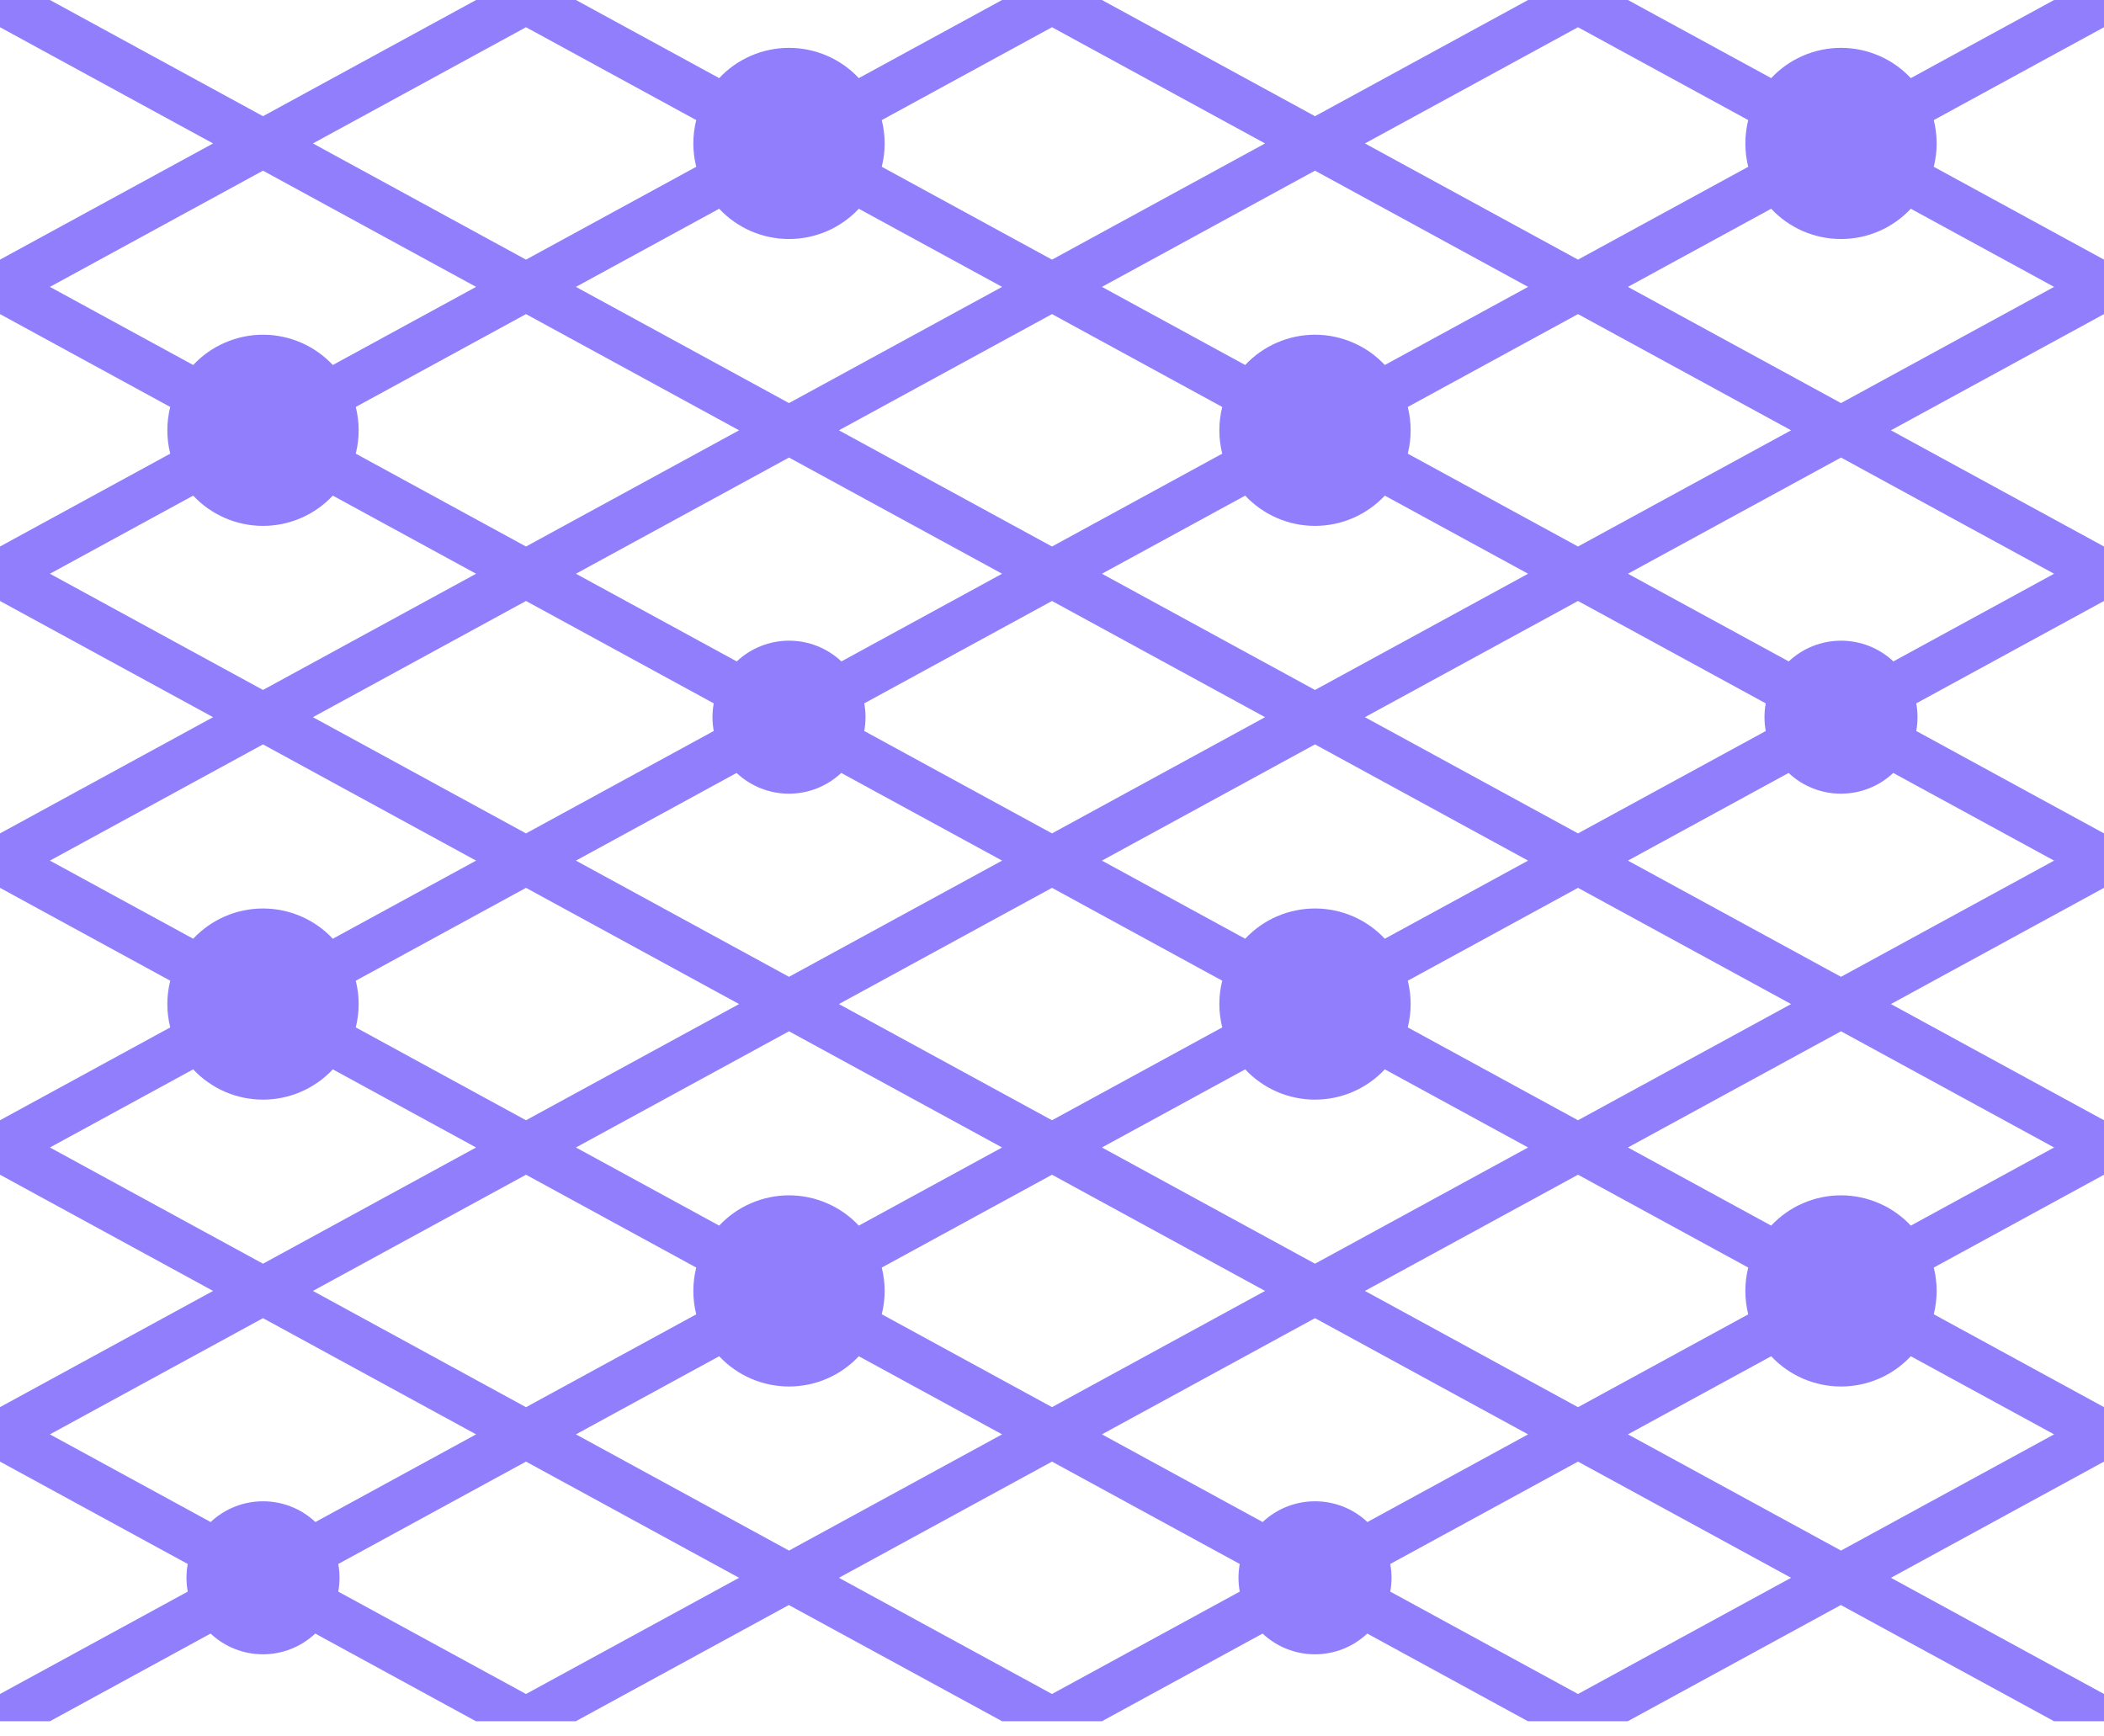
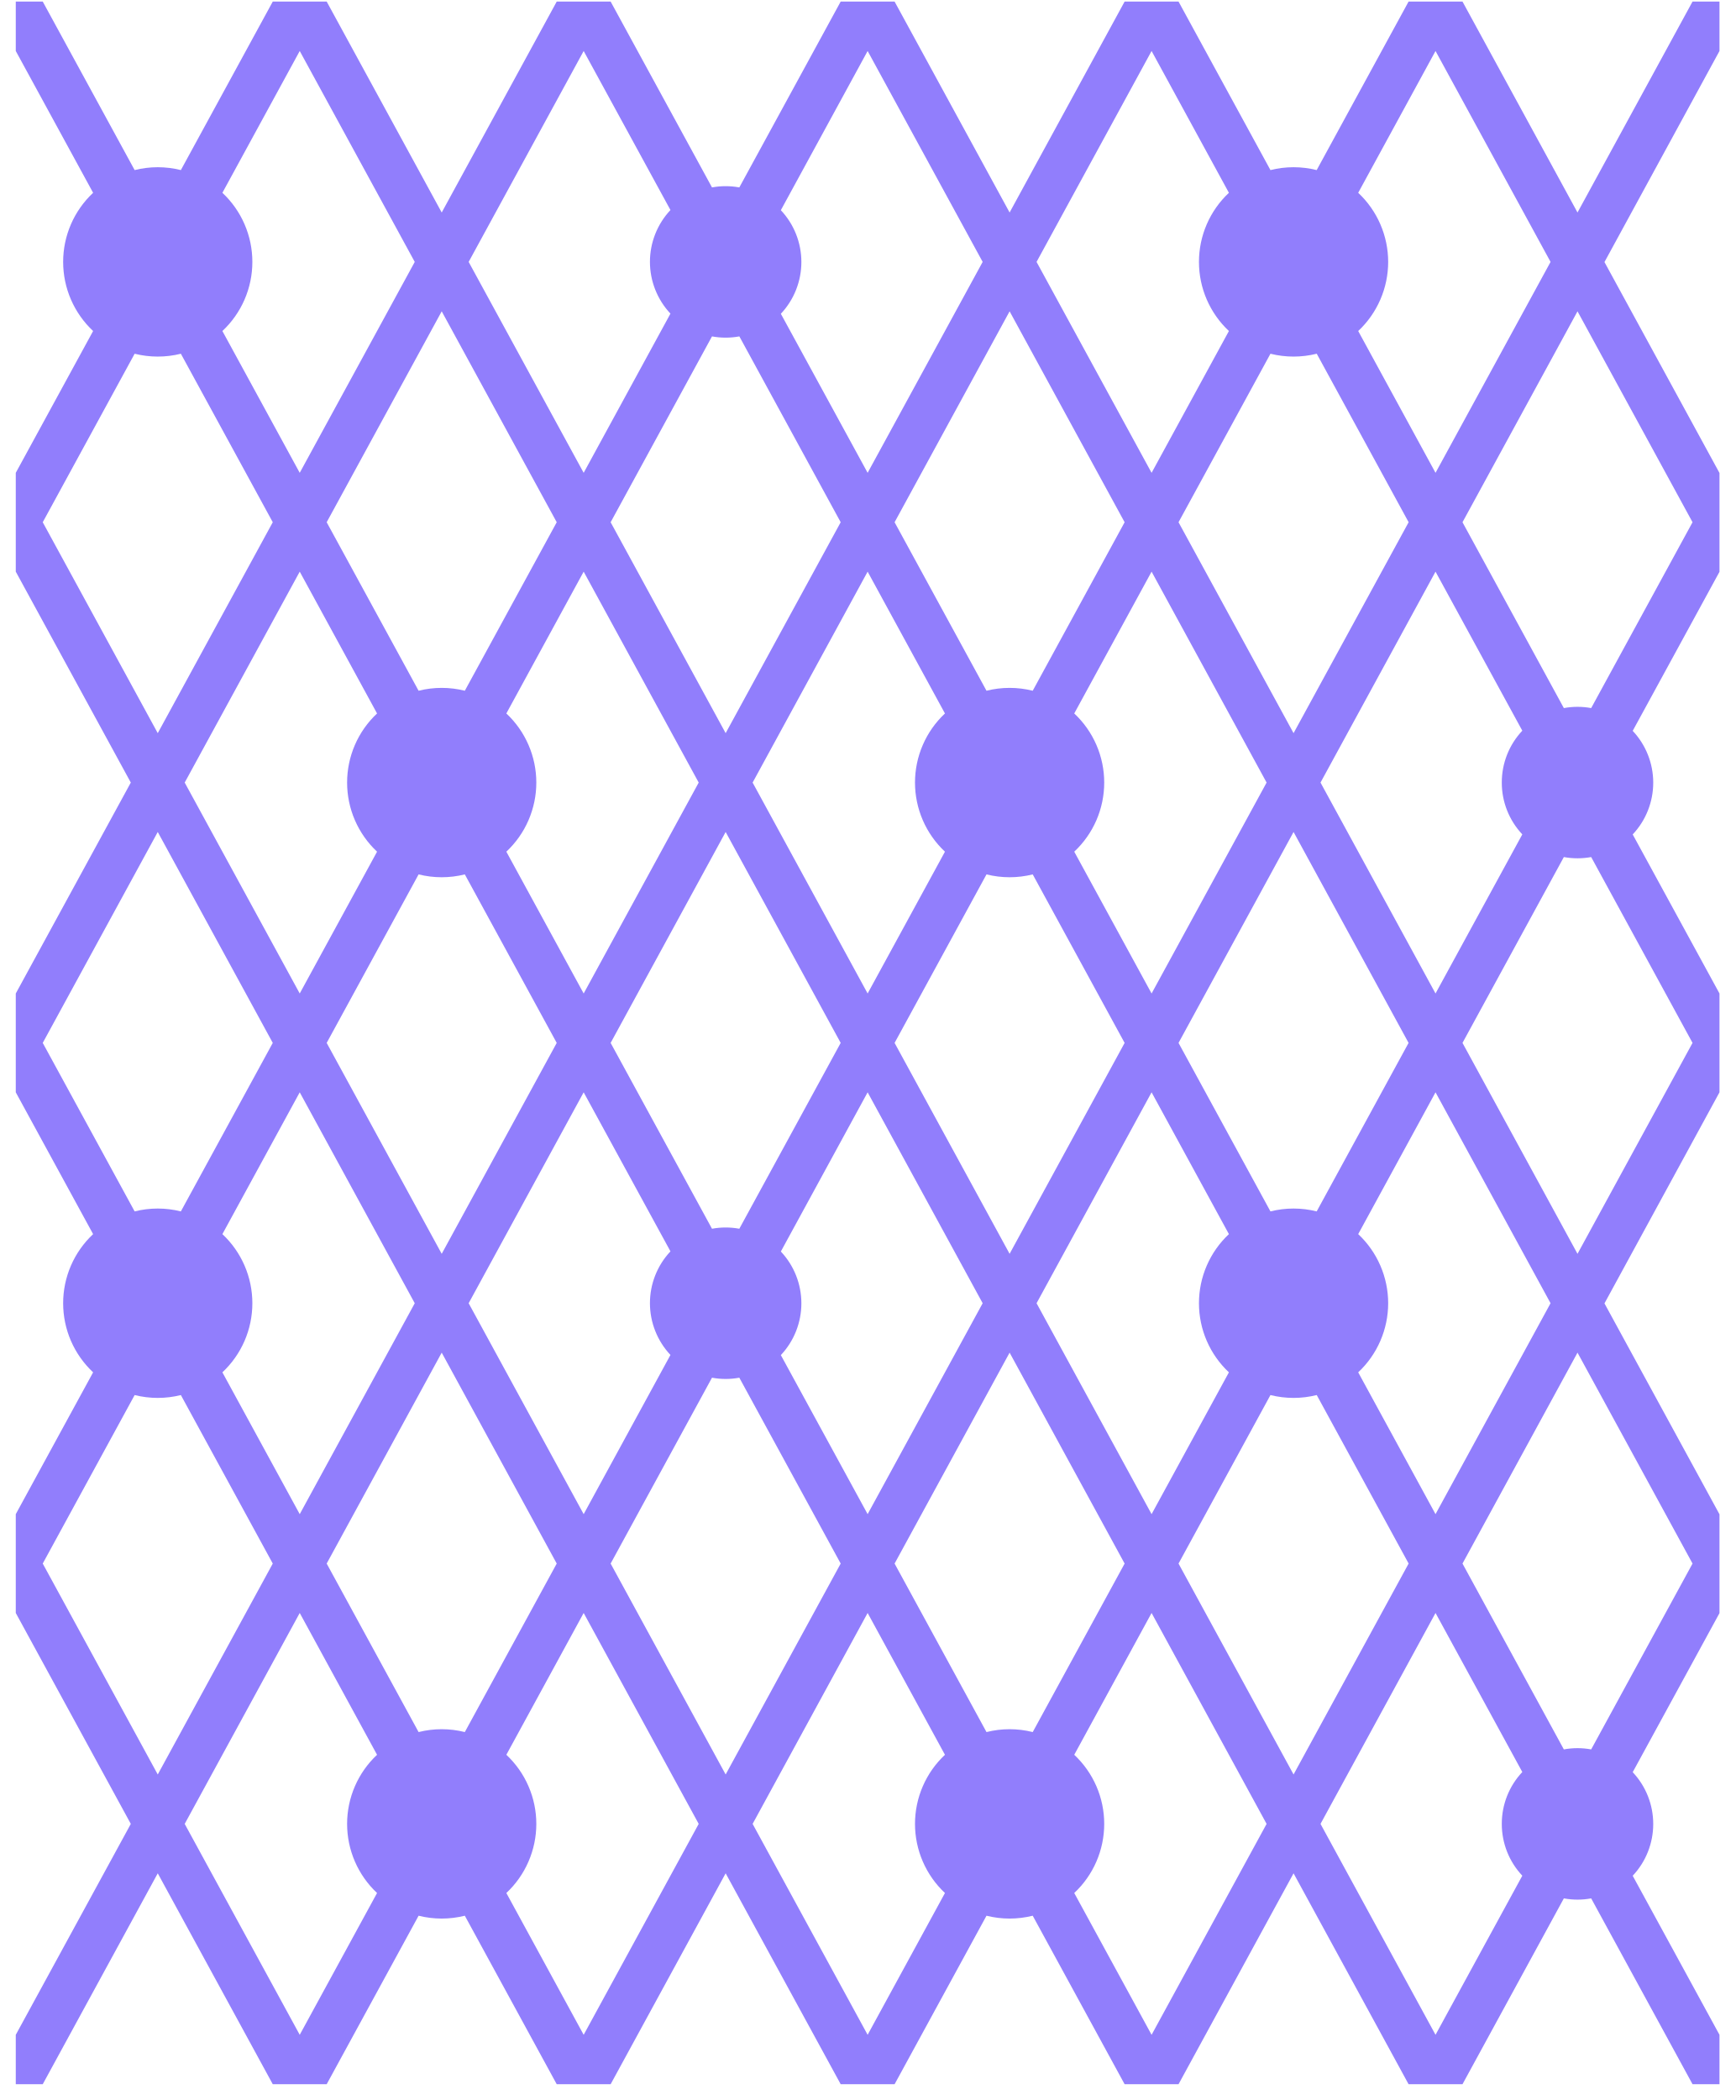
- <svg xmlns="http://www.w3.org/2000/svg" width="120" height="99" viewBox="0 0 120 99" fill="none">
-   <path d="M120 0H117.153L108.982 4.456C108.472 3.911 107.855 3.477 107.17 3.18C106.485 2.883 105.747 2.73 105 2.73C104.253 2.73 103.515 2.883 102.83 3.18C102.145 3.477 101.528 3.911 101.018 4.456L92.847 0H87.153L75 6.628L62.847 0H57.153L48.982 4.456C48.472 3.911 47.855 3.477 47.17 3.18C46.485 2.883 45.746 2.73 45 2.73C44.254 2.73 43.515 2.883 42.83 3.18C42.145 3.477 41.528 3.911 41.018 4.456L32.847 0H27.153L15 6.628L2.847 0H0V1.553L12.153 8.182L0 14.81V17.917L9.709 23.213C9.489 24.088 9.489 25.003 9.709 25.878L0 31.174V34.281L12.153 40.909L0 47.538V50.644L9.709 55.941C9.489 56.815 9.489 57.73 9.709 58.605L0 63.901V67.008L12.153 73.636L0 80.265V83.372L10.708 89.212C10.612 89.733 10.612 90.267 10.708 90.788L0 96.628V98.182H2.847L12.011 93.181C12.819 93.941 13.886 94.364 14.996 94.364C16.105 94.364 17.172 93.941 17.98 93.181L27.144 98.182H32.839L44.991 91.553L57.153 98.182H62.847L72.011 93.181C72.819 93.941 73.886 94.364 74.996 94.364C76.105 94.364 77.172 93.941 77.98 93.181L87.144 98.182H92.838L104.991 91.553L117.153 98.182H120V96.628L107.847 90L120 83.372V80.265L110.291 74.968C110.511 74.094 110.511 73.179 110.291 72.304L120 67.008V63.901L107.847 57.273L120 50.644V47.538L109.292 41.697C109.388 41.176 109.388 40.642 109.292 40.121L120 34.281V31.174L107.847 24.546L120 17.917V14.81L110.291 9.514C110.511 8.639 110.511 7.724 110.291 6.85L120 1.553V0ZM90 1.553L99.709 6.85C99.49 7.724 99.49 8.639 99.709 9.514L90 14.81L77.847 8.182L90 1.553ZM100.708 41.699L90 47.538L77.847 40.909L90 34.281L100.708 40.121C100.612 40.642 100.612 41.176 100.708 41.697V41.699ZM99.71 74.972L90.001 80.268L77.847 73.636L90 67.008L99.709 72.304C99.49 73.179 99.49 74.094 99.709 74.968L99.71 74.972ZM39.71 74.972L30.001 80.268L17.847 73.636L30 67.008L39.709 72.304C39.489 73.179 39.489 74.094 39.709 74.968L39.71 74.972ZM20.291 55.941L30 50.644L42.153 57.273L30 63.901L20.291 58.605C20.511 57.73 20.511 56.815 20.291 55.941V55.941ZM20.291 23.213L30 17.917L42.153 24.546L30 31.174L20.291 25.878C20.511 25.003 20.511 24.088 20.291 23.213V23.213ZM69.709 25.878L60 31.174L47.847 24.546L60 17.917L69.709 23.213C69.49 24.088 69.49 25.003 69.709 25.878V25.878ZM69.709 58.605L60 63.901L47.847 57.273L60 50.644L69.709 55.941C69.49 56.815 69.49 57.73 69.709 58.605V58.605ZM49.292 40.121L60 34.281L72.153 40.909L60 47.538L49.292 41.697C49.388 41.176 49.388 40.642 49.292 40.121V40.121ZM57.153 49.091L45 55.719L32.847 49.091L42.011 44.09C42.819 44.85 43.886 45.273 44.996 45.273C46.105 45.273 47.172 44.85 47.98 44.09L57.153 49.091ZM62.847 49.091L75 42.462L87.153 49.091L78.982 53.547C78.472 53.002 77.855 52.568 77.17 52.271C76.485 51.974 75.746 51.821 75 51.821C74.254 51.821 73.515 51.974 72.83 52.271C72.145 52.568 71.528 53.002 71.018 53.547L62.847 49.091ZM62.847 32.727L71.018 28.271C71.528 28.816 72.145 29.25 72.83 29.547C73.515 29.844 74.254 29.998 75 29.998C75.746 29.998 76.485 29.844 77.17 29.547C77.855 29.25 78.472 28.816 78.982 28.271L87.153 32.727L75 39.356L62.847 32.727ZM57.153 32.727L47.989 37.728C47.181 36.968 46.114 36.545 45.004 36.545C43.895 36.545 42.828 36.968 42.02 37.728L32.847 32.727L45 26.099L57.153 32.727ZM40.708 40.121C40.612 40.642 40.612 41.176 40.708 41.697L30 47.538L17.847 40.909L30 34.281L40.708 40.121ZM32.847 65.454L45 58.826L57.153 65.454L48.982 69.911C48.472 69.366 47.855 68.931 47.17 68.635C46.485 68.338 45.746 68.184 45 68.184C44.254 68.184 43.515 68.338 42.83 68.635C42.145 68.931 41.528 69.366 41.018 69.911L32.847 65.454ZM50.291 72.304L60 67.008L72.153 73.636L60 80.265L50.291 74.968C50.511 74.094 50.511 73.179 50.291 72.304V72.304ZM62.847 65.454L71.018 60.998C71.528 61.543 72.145 61.978 72.83 62.275C73.515 62.572 74.254 62.725 75 62.725C75.746 62.725 76.485 62.572 77.17 62.275C77.855 61.978 78.472 61.543 78.982 60.998L87.153 65.454L75 72.083L62.847 65.454ZM80.291 58.605C80.51 57.73 80.51 56.815 80.291 55.941L90 50.644L102.153 57.273L90 63.901L80.291 58.605ZM80.291 25.878C80.51 25.003 80.51 24.088 80.291 23.213L90 17.917L102.153 24.546L90 31.174L80.291 25.878ZM87.153 16.364L78.982 20.82C78.472 20.275 77.855 19.841 77.17 19.544C76.485 19.247 75.746 19.093 75 19.093C74.254 19.093 73.515 19.247 72.83 19.544C72.145 19.841 71.528 20.275 71.018 20.82L62.847 16.364L75 9.735L87.153 16.364ZM50.291 6.85L60 1.553L72.153 8.182L60 14.81L50.291 9.514C50.511 8.639 50.511 7.724 50.291 6.85V6.85ZM41.018 11.907C41.528 12.452 42.145 12.887 42.83 13.184C43.515 13.481 44.254 13.634 45 13.634C45.746 13.634 46.485 13.481 47.17 13.184C47.855 12.887 48.472 12.452 48.982 11.907L57.153 16.364L45 22.992L32.847 16.364L41.018 11.907ZM30 1.553L39.709 6.85C39.489 7.724 39.489 8.639 39.709 9.514L30 14.81L17.847 8.182L30 1.553ZM2.847 16.364L15 9.735L27.153 16.364L18.982 20.82C18.472 20.275 17.855 19.841 17.17 19.544C16.485 19.247 15.746 19.093 15 19.093C14.254 19.093 13.515 19.247 12.83 19.544C12.145 19.841 11.528 20.275 11.018 20.82L2.847 16.364ZM2.847 32.727L11.018 28.271C11.528 28.816 12.145 29.25 12.83 29.547C13.515 29.844 14.254 29.998 15 29.998C15.746 29.998 16.485 29.844 17.17 29.547C17.855 29.25 18.472 28.816 18.982 28.271L27.153 32.727L15 39.356L2.847 32.727ZM2.847 49.091L15 42.462L27.153 49.091L18.982 53.547C18.472 53.002 17.855 52.568 17.17 52.271C16.485 51.974 15.746 51.821 15 51.821C14.254 51.821 13.515 51.974 12.83 52.271C12.145 52.568 11.528 53.002 11.018 53.547L2.847 49.091ZM2.847 65.454L11.018 60.998C11.528 61.543 12.145 61.978 12.83 62.275C13.515 62.572 14.254 62.725 15 62.725C15.746 62.725 16.485 62.572 17.17 62.275C17.855 61.978 18.472 61.543 18.982 60.998L27.153 65.454L15 72.083L2.847 65.454ZM15 85.636C13.891 85.635 12.823 86.058 12.015 86.819L2.847 81.818L15 75.19L27.153 81.818L17.989 86.819C17.181 86.057 16.111 85.634 15 85.636V85.636ZM30 96.628L19.292 90.788C19.388 90.267 19.388 89.733 19.292 89.212L30 83.372L42.153 90L30 96.628ZM32.847 81.818L41.018 77.362C41.528 77.907 42.145 78.341 42.83 78.638C43.515 78.935 44.254 79.088 45 79.088C45.746 79.088 46.485 78.935 47.17 78.638C47.855 78.341 48.472 77.907 48.982 77.362L57.153 81.818L45 88.447L32.847 81.818ZM70.708 90.788L60 96.628L47.847 90L60 83.372L70.708 89.212C70.612 89.733 70.612 90.267 70.708 90.788V90.788ZM75 85.636C73.891 85.635 72.823 86.058 72.015 86.819L62.847 81.818L75 75.19L87.153 81.818L77.989 86.819C77.181 86.057 76.111 85.634 75 85.636V85.636ZM90 96.628L79.292 90.788C79.388 90.267 79.388 89.733 79.292 89.212L90 83.372L102.153 90L90 96.628ZM117.153 81.818L105 88.447L92.847 81.818L101.018 77.362C101.528 77.907 102.145 78.341 102.83 78.638C103.515 78.935 104.253 79.088 105 79.088C105.747 79.088 106.485 78.935 107.17 78.638C107.855 78.341 108.472 77.907 108.982 77.362L117.153 81.818ZM117.153 65.454L108.982 69.911C108.472 69.366 107.855 68.931 107.17 68.635C106.485 68.338 105.747 68.184 105 68.184C104.253 68.184 103.515 68.338 102.83 68.635C102.145 68.931 101.528 69.366 101.018 69.911L92.847 65.454L105 58.826L117.153 65.454ZM117.153 49.091L105 55.719L92.847 49.091L102.011 44.09C102.819 44.85 103.887 45.273 104.996 45.273C106.105 45.273 107.172 44.85 107.98 44.09L117.153 49.091ZM117.153 32.727L107.989 37.728C107.181 36.968 106.113 36.545 105.004 36.545C103.895 36.545 102.828 36.968 102.02 37.728L92.847 32.727L105 26.099L117.153 32.727ZM117.153 16.364L105 22.992L92.847 16.364L101.018 11.907C101.528 12.452 102.145 12.887 102.83 13.184C103.515 13.481 104.253 13.634 105 13.634C105.747 13.634 106.485 13.481 107.17 13.184C107.855 12.887 108.472 12.452 108.982 11.907L117.153 16.364Z" fill="#917EFC" />
+ <svg xmlns="http://www.w3.org/2000/svg" width="100" height="121" viewBox="0 0 100 121" fill="none">
+   <path d="M0.909 0.091L0.909 2.938L5.366 11.109C4.821 11.619 4.386 12.236 4.089 12.921C3.792 13.606 3.639 14.344 3.639 15.091C3.639 15.838 3.792 16.576 4.089 17.261C4.386 17.946 4.821 18.563 5.366 19.073L0.909 27.244L0.909 32.938L7.538 45.091L0.909 57.244L0.909 62.938L5.366 71.109C4.821 71.619 4.386 72.236 4.089 72.921C3.792 73.606 3.639 74.344 3.639 75.091C3.639 75.837 3.792 76.576 4.089 77.261C4.386 77.946 4.821 78.562 5.366 79.073L0.909 87.244L0.909 92.938L7.538 105.091L0.909 117.244L0.909 120.091H2.463L9.091 107.938L15.719 120.091H18.826L24.123 110.382C24.997 110.601 25.912 110.601 26.787 110.382L32.083 120.091H35.19L41.818 107.938L48.447 120.091H51.554L56.85 110.382C57.724 110.601 58.639 110.601 59.514 110.382L64.81 120.091H67.917L74.546 107.938L81.174 120.091H84.281L90.122 109.383C90.642 109.479 91.176 109.479 91.697 109.383L97.538 120.091H99.091V117.244L94.09 108.08C94.85 107.272 95.273 106.204 95.273 105.095C95.273 103.986 94.85 102.919 94.09 102.111L99.091 92.947V87.252L92.463 75.1L99.091 62.938V57.244L94.09 48.08C94.85 47.272 95.273 46.204 95.273 45.095C95.273 43.986 94.85 42.919 94.09 42.111L99.091 32.947V27.252L92.463 15.1L99.091 2.938V0.091H97.538L90.909 12.244L84.281 0.091H81.174L75.878 9.8C75.003 9.58 74.088 9.58 73.214 9.8L67.917 0.091H64.81L58.182 12.244L51.554 0.091H48.447L42.606 10.799C42.085 10.703 41.551 10.703 41.031 10.799L35.19 0.091H32.083L25.455 12.244L18.826 0.091H15.719L10.423 9.8C9.549 9.58 8.633 9.58 7.759 9.8L2.463 0.091H0.909ZM2.463 30.091L7.759 20.382C8.633 20.601 9.549 20.601 10.423 20.382L15.719 30.091L9.091 42.244L2.463 30.091ZM42.608 19.383L48.447 30.091L41.818 42.244L35.19 30.091L41.031 19.383C41.551 19.479 42.085 19.479 42.606 19.383H42.608ZM75.881 20.381L81.177 30.09L74.546 42.244L67.917 30.091L73.214 20.382C74.088 20.601 75.003 20.601 75.878 20.382L75.881 20.381ZM75.881 80.381L81.177 90.09L74.546 102.244L67.917 90.091L73.214 80.382C74.088 80.601 75.003 80.601 75.878 80.382L75.881 80.381ZM56.85 99.8L51.554 90.091L58.182 77.938L64.81 90.091L59.514 99.8C58.639 99.58 57.724 99.58 56.85 99.8ZM24.123 99.8L18.826 90.091L25.455 77.938L32.083 90.091L26.787 99.8C25.912 99.58 24.997 99.58 24.123 99.8ZM26.787 50.382L32.083 60.091L25.455 72.244L18.826 60.091L24.123 50.382C24.997 50.601 25.912 50.601 26.787 50.382ZM59.514 50.382L64.81 60.091L58.182 72.244L51.554 60.091L56.85 50.382C57.724 50.601 58.639 50.601 59.514 50.382ZM41.031 70.799L35.19 60.091L41.818 47.938L48.447 60.091L42.606 70.799C42.085 70.703 41.551 70.703 41.031 70.799ZM50 62.938L56.629 75.091L50 87.244L44.999 78.08C45.759 77.272 46.182 76.204 46.182 75.095C46.182 73.986 45.759 72.919 44.999 72.111L50 62.938ZM50 57.244L43.372 45.091L50 32.938L54.456 41.109C53.911 41.619 53.477 42.236 53.18 42.921C52.883 43.606 52.73 44.344 52.73 45.091C52.73 45.837 52.883 46.576 53.18 47.261C53.477 47.946 53.911 48.562 54.456 49.073L50 57.244ZM33.636 57.244L29.18 49.073C29.725 48.562 30.16 47.946 30.456 47.261C30.753 46.576 30.907 45.837 30.907 45.091C30.907 44.344 30.753 43.606 30.456 42.921C30.16 42.236 29.725 41.619 29.18 41.109L33.636 32.938L40.265 45.091L33.636 57.244ZM33.636 62.938L38.637 72.102C37.878 72.91 37.455 73.977 37.455 75.087C37.455 76.196 37.878 77.263 38.637 78.071L33.636 87.244L27.008 75.091L33.636 62.938ZM41.031 79.382C41.551 79.478 42.085 79.478 42.606 79.382L48.447 90.091L41.818 102.244L35.19 90.091L41.031 79.382ZM66.364 87.244L59.735 75.091L66.364 62.938L70.82 71.109C70.275 71.619 69.841 72.236 69.544 72.921C69.247 73.606 69.094 74.344 69.094 75.091C69.094 75.837 69.247 76.576 69.544 77.261C69.841 77.946 70.275 78.562 70.82 79.073L66.364 87.244ZM73.214 69.8L67.917 60.091L74.546 47.938L81.174 60.091L75.878 69.8C75.003 69.58 74.088 69.58 73.214 69.8ZM66.364 57.244L61.907 49.073C62.452 48.562 62.887 47.946 63.184 47.261C63.481 46.576 63.634 45.837 63.634 45.091C63.634 44.344 63.481 43.606 63.184 42.921C62.887 42.236 62.452 41.619 61.907 41.109L66.364 32.938L72.992 45.091L66.364 57.244ZM59.514 39.8C58.639 39.58 57.724 39.58 56.85 39.8L51.554 30.091L58.182 17.938L64.81 30.091L59.514 39.8ZM26.787 39.8C25.912 39.58 24.997 39.58 24.123 39.8L18.826 30.091L25.455 17.938L32.083 30.091L26.787 39.8ZM17.273 32.938L21.729 41.109C21.184 41.619 20.75 42.236 20.453 42.921C20.156 43.606 20.003 44.344 20.003 45.091C20.003 45.837 20.156 46.576 20.453 47.261C20.75 47.946 21.184 48.562 21.729 49.073L17.273 57.244L10.644 45.091L17.273 32.938ZM7.759 69.8L2.463 60.091L9.091 47.938L15.719 60.091L10.423 69.8C9.549 69.58 8.633 69.58 7.759 69.8ZM12.816 79.073C13.361 78.562 13.796 77.946 14.093 77.261C14.39 76.576 14.543 75.837 14.543 75.091C14.543 74.344 14.39 73.606 14.093 72.921C13.796 72.236 13.361 71.619 12.816 71.109L17.273 62.938L23.901 75.091L17.273 87.244L12.816 79.073ZM2.463 90.091L7.759 80.382C8.633 80.601 9.549 80.601 10.423 80.382L15.719 90.091L9.091 102.244L2.463 90.091ZM17.273 117.244L10.644 105.091L17.273 92.938L21.729 101.109C21.184 101.619 20.75 102.236 20.453 102.921C20.156 103.606 20.003 104.344 20.003 105.091C20.003 105.837 20.156 106.576 20.453 107.261C20.75 107.946 21.184 108.563 21.729 109.073L17.273 117.244ZM33.636 117.244L29.18 109.073C29.725 108.563 30.16 107.946 30.456 107.261C30.753 106.576 30.907 105.837 30.907 105.091C30.907 104.344 30.753 103.606 30.456 102.921C30.16 102.236 29.725 101.619 29.18 101.109L33.636 92.938L40.265 105.091L33.636 117.244ZM50 117.244L43.372 105.091L50 92.938L54.456 101.109C53.911 101.619 53.477 102.236 53.18 102.921C52.883 103.606 52.73 104.344 52.73 105.091C52.73 105.837 52.883 106.576 53.18 107.261C53.477 107.946 53.911 108.563 54.456 109.073L50 117.244ZM66.364 117.244L61.907 109.073C62.452 108.563 62.887 107.946 63.184 107.261C63.481 106.576 63.634 105.837 63.634 105.091C63.634 104.344 63.481 103.606 63.184 102.921C62.887 102.236 62.452 101.619 61.907 101.109L66.364 92.938L72.992 105.091L66.364 117.244ZM86.546 105.091C86.544 106.2 86.967 107.268 87.728 108.076L82.727 117.244L76.099 105.091L82.727 92.938L87.728 102.102C86.966 102.91 86.543 103.98 86.546 105.091ZM97.538 90.091L91.697 100.799C91.176 100.703 90.642 100.703 90.122 100.799L84.281 90.091L90.909 77.938L97.538 90.091ZM82.727 87.244L78.271 79.073C78.816 78.562 79.25 77.946 79.547 77.261C79.844 76.576 79.998 75.837 79.998 75.091C79.998 74.344 79.844 73.606 79.547 72.921C79.25 72.236 78.816 71.619 78.271 71.109L82.727 62.938L89.356 75.091L82.727 87.244ZM91.697 49.383L97.538 60.091L90.909 72.244L84.281 60.091L90.122 49.383C90.642 49.478 91.176 49.478 91.697 49.383ZM86.546 45.091C86.544 46.2 86.967 47.268 87.728 48.076L82.727 57.244L76.099 45.091L82.727 32.938L87.728 42.102C86.966 42.91 86.543 43.98 86.546 45.091ZM97.538 30.091L91.697 40.799C91.176 40.703 90.642 40.703 90.122 40.799L84.281 30.091L90.909 17.938L97.538 30.091ZM82.727 2.938L89.356 15.091L82.727 27.244L78.271 19.073C78.816 18.563 79.25 17.946 79.547 17.261C79.844 16.576 79.998 15.838 79.998 15.091C79.998 14.344 79.844 13.606 79.547 12.921C79.25 12.236 78.816 11.619 78.271 11.109L82.727 2.938ZM66.364 2.938L70.82 11.109C70.275 11.619 69.841 12.236 69.544 12.921C69.247 13.606 69.094 14.344 69.094 15.091C69.094 15.838 69.247 16.576 69.544 17.261C69.841 17.946 70.275 18.563 70.82 19.073L66.364 27.244L59.735 15.091L66.364 2.938ZM50 2.938L56.629 15.091L50 27.244L44.999 18.08C45.759 17.272 46.182 16.204 46.182 15.095C46.182 13.986 45.759 12.919 44.999 12.111L50 2.938ZM33.636 2.938L38.637 12.102C37.878 12.91 37.455 13.978 37.455 15.087C37.455 16.196 37.878 17.263 38.637 18.071L33.636 27.244L27.008 15.091L33.636 2.938ZM17.273 2.938L23.901 15.091L17.273 27.244L12.816 19.073C13.361 18.563 13.796 17.946 14.093 17.261C14.39 16.576 14.543 15.838 14.543 15.091C14.543 14.344 14.39 13.606 14.093 12.921C13.796 12.236 13.361 11.619 12.816 11.109L17.273 2.938Z" fill="#917EFC" />
</svg>
